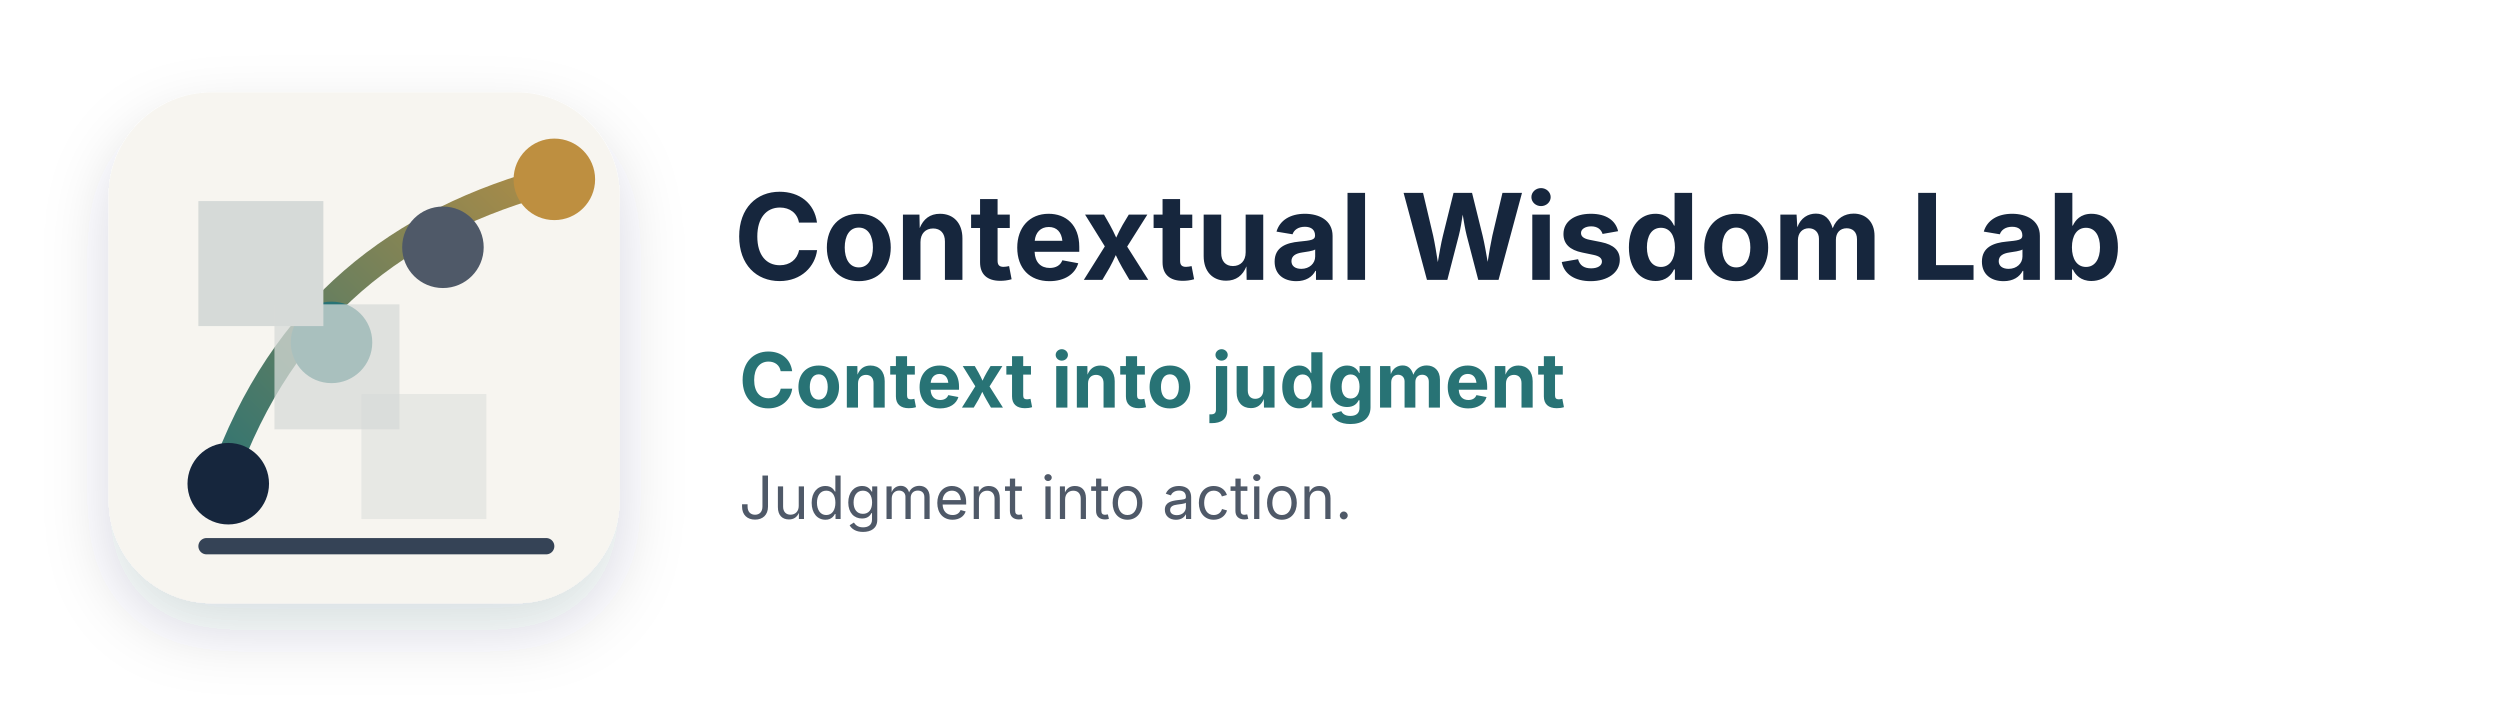
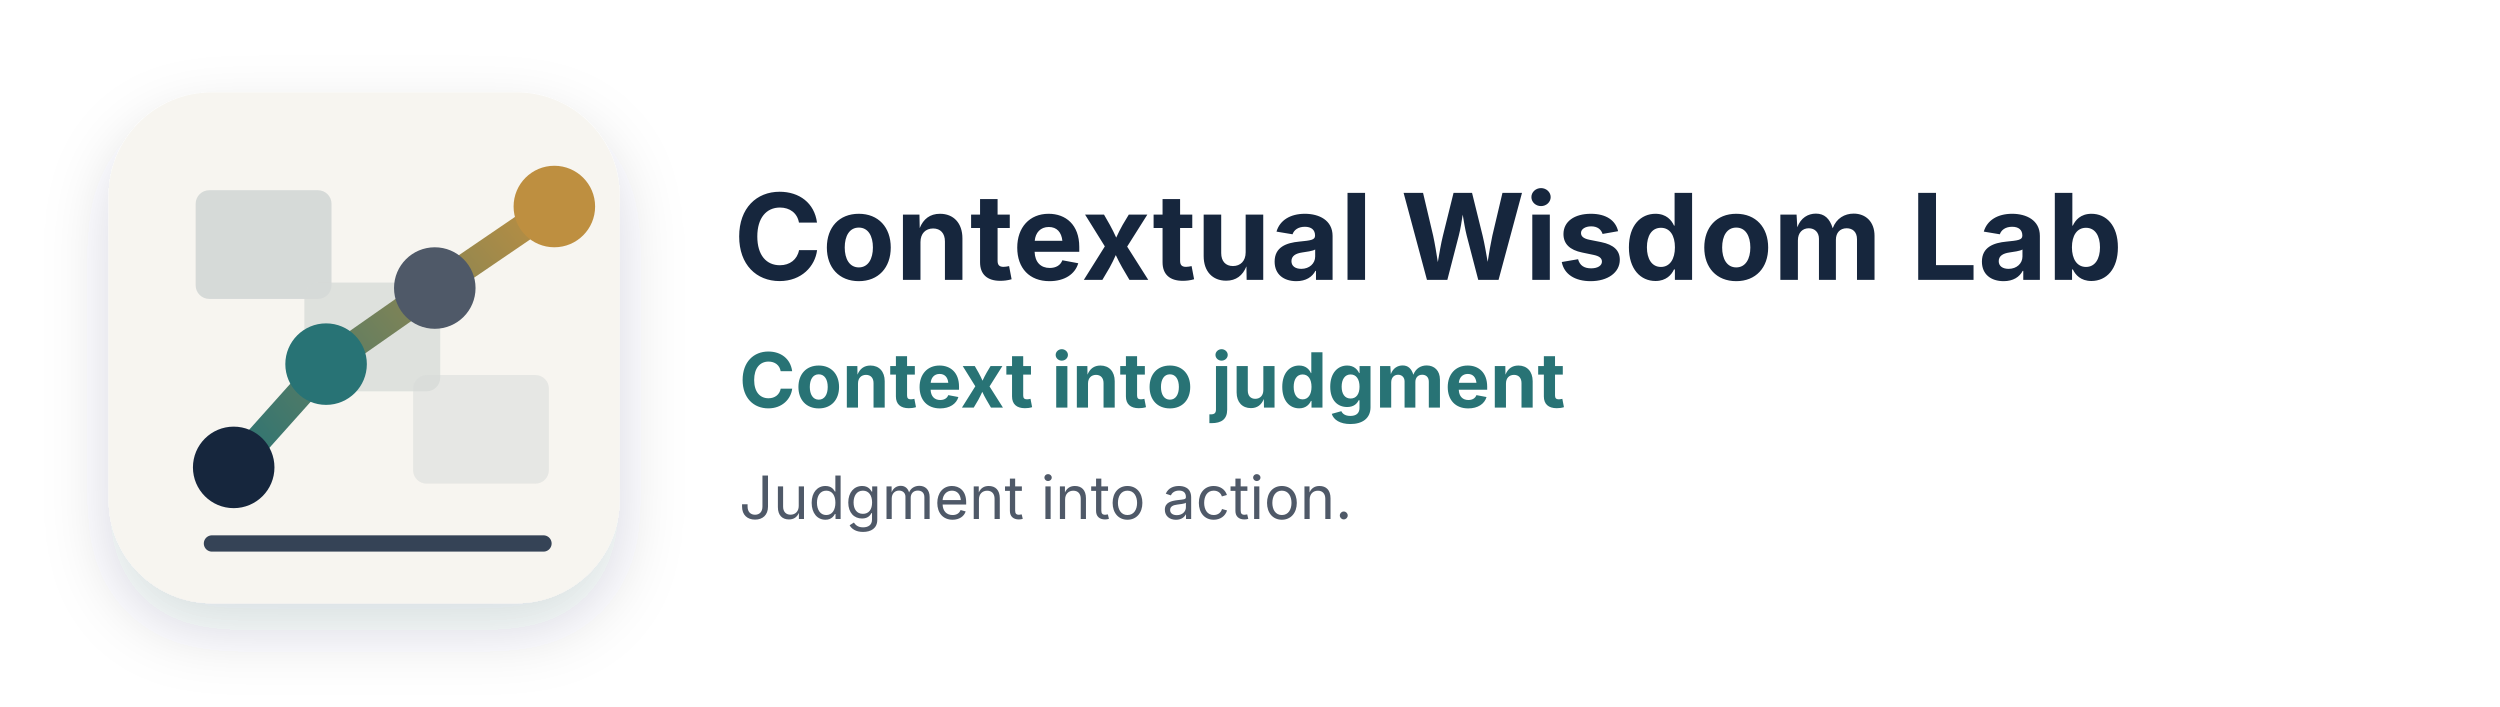
<svg xmlns="http://www.w3.org/2000/svg" viewBox="0 0 920 260" role="img" aria-labelledby="title desc">
  <defs>
-     <linearGradient id="wisdomLine" x1="80" y1="190" x2="220" y2="50" gradientUnits="userSpaceOnUse">
+     <linearGradient id="connectionLine" x1="86" y1="172" x2="204" y2="76" gradientUnits="userSpaceOnUse">
      <stop offset="0" stop-color="#287375" />
      <stop offset="1" stop-color="#BE8F40" />
    </linearGradient>
    <filter id="softShadow" x="-20%" y="-20%" width="140%" height="140%">
      <feDropShadow dx="0" dy="10" stdDeviation="12" flood-color="#16263D" flood-opacity="0.16" />
    </filter>
  </defs>
  <rect x="40" y="34" width="188" height="188" rx="38" fill="#F7F5F0" filter="url(#softShadow)" />
-   <path d="M82 176 C104 114 147 81 204 66" fill="none" stroke="url(#wisdomLine)" stroke-width="10" stroke-linecap="round" />
-   <circle cx="84" cy="178" r="15" fill="#16263D" />
-   <circle cx="122" cy="126" r="15" fill="#287375" />
-   <circle cx="163" cy="91" r="15" fill="#4F5968" />
-   <circle cx="204" cy="66" r="15" fill="#BE8F40" />
-   <path d="M73 74 H119 V120 H73 Z" fill="#D6DAD8" />
-   <path d="M101 112 H147 V158 H101 Z" fill="#D6DAD8" opacity="0.74" />
-   <path d="M133 145 H179 V191 H133 Z" fill="#D6DAD8" opacity="0.48" />
-   <path d="M76 201 H201" stroke="#16263D" stroke-width="6" stroke-linecap="round" opacity="0.86" />
+   <rect x="72" y="70" width="50" height="40" rx="5" fill="#D6DAD8" />
+   <rect x="112" y="104" width="50" height="40" rx="5" fill="#D6DAD8" opacity="0.76" />
+   <rect x="152" y="138" width="50" height="40" rx="5" fill="#D6DAD8" opacity="0.5" />
+   <path d="M86 172 L120 134 L160 106 L204 76" fill="none" stroke="url(#connectionLine)" stroke-width="10" stroke-linecap="round" stroke-linejoin="round" />
+   <circle cx="86" cy="172" r="15" fill="#16263D" />
+   <circle cx="120" cy="134" r="15" fill="#287375" />
+   <circle cx="160" cy="106" r="15" fill="#4F5968" />
+   <circle cx="204" cy="76" r="15" fill="#BE8F40" />
+   <path d="M78 200 H200" stroke="#16263D" stroke-width="6" stroke-linecap="round" opacity="0.86" />
  <text x="270" y="103" fill="#16263D" font-family="Inter, Pretendard, Apple SD Gothic Neo, Arial, sans-serif" font-size="44" font-weight="750" letter-spacing="0">
    Contextual Wisdom Lab
  </text>
  <text x="272" y="150" fill="#287375" font-family="Inter, Pretendard, Apple SD Gothic Neo, Arial, sans-serif" font-size="28" font-weight="650" letter-spacing="0">
    Context into judgment
  </text>
  <text x="272" y="191" fill="#4F5968" font-family="Inter, Pretendard, Apple SD Gothic Neo, Arial, sans-serif" font-size="22" letter-spacing="0">
    Judgment into action.
  </text>
</svg>
